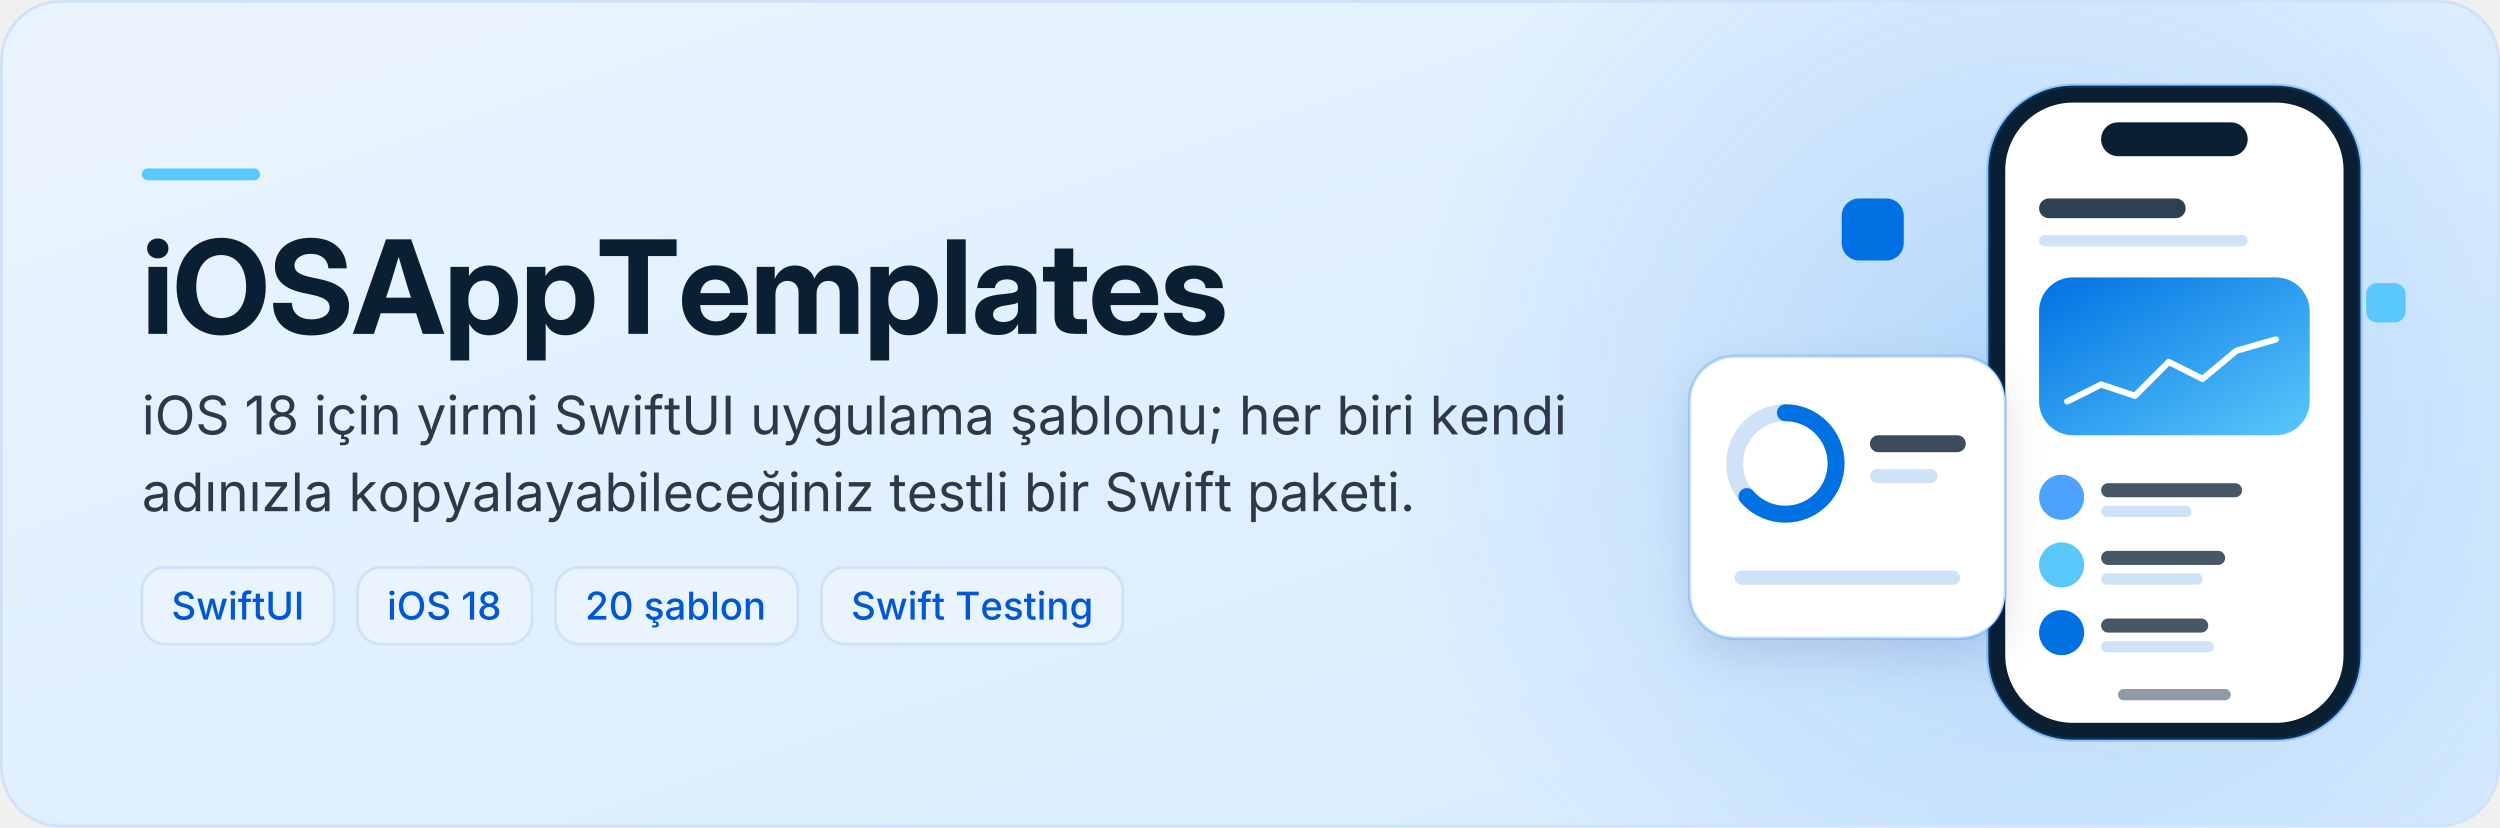
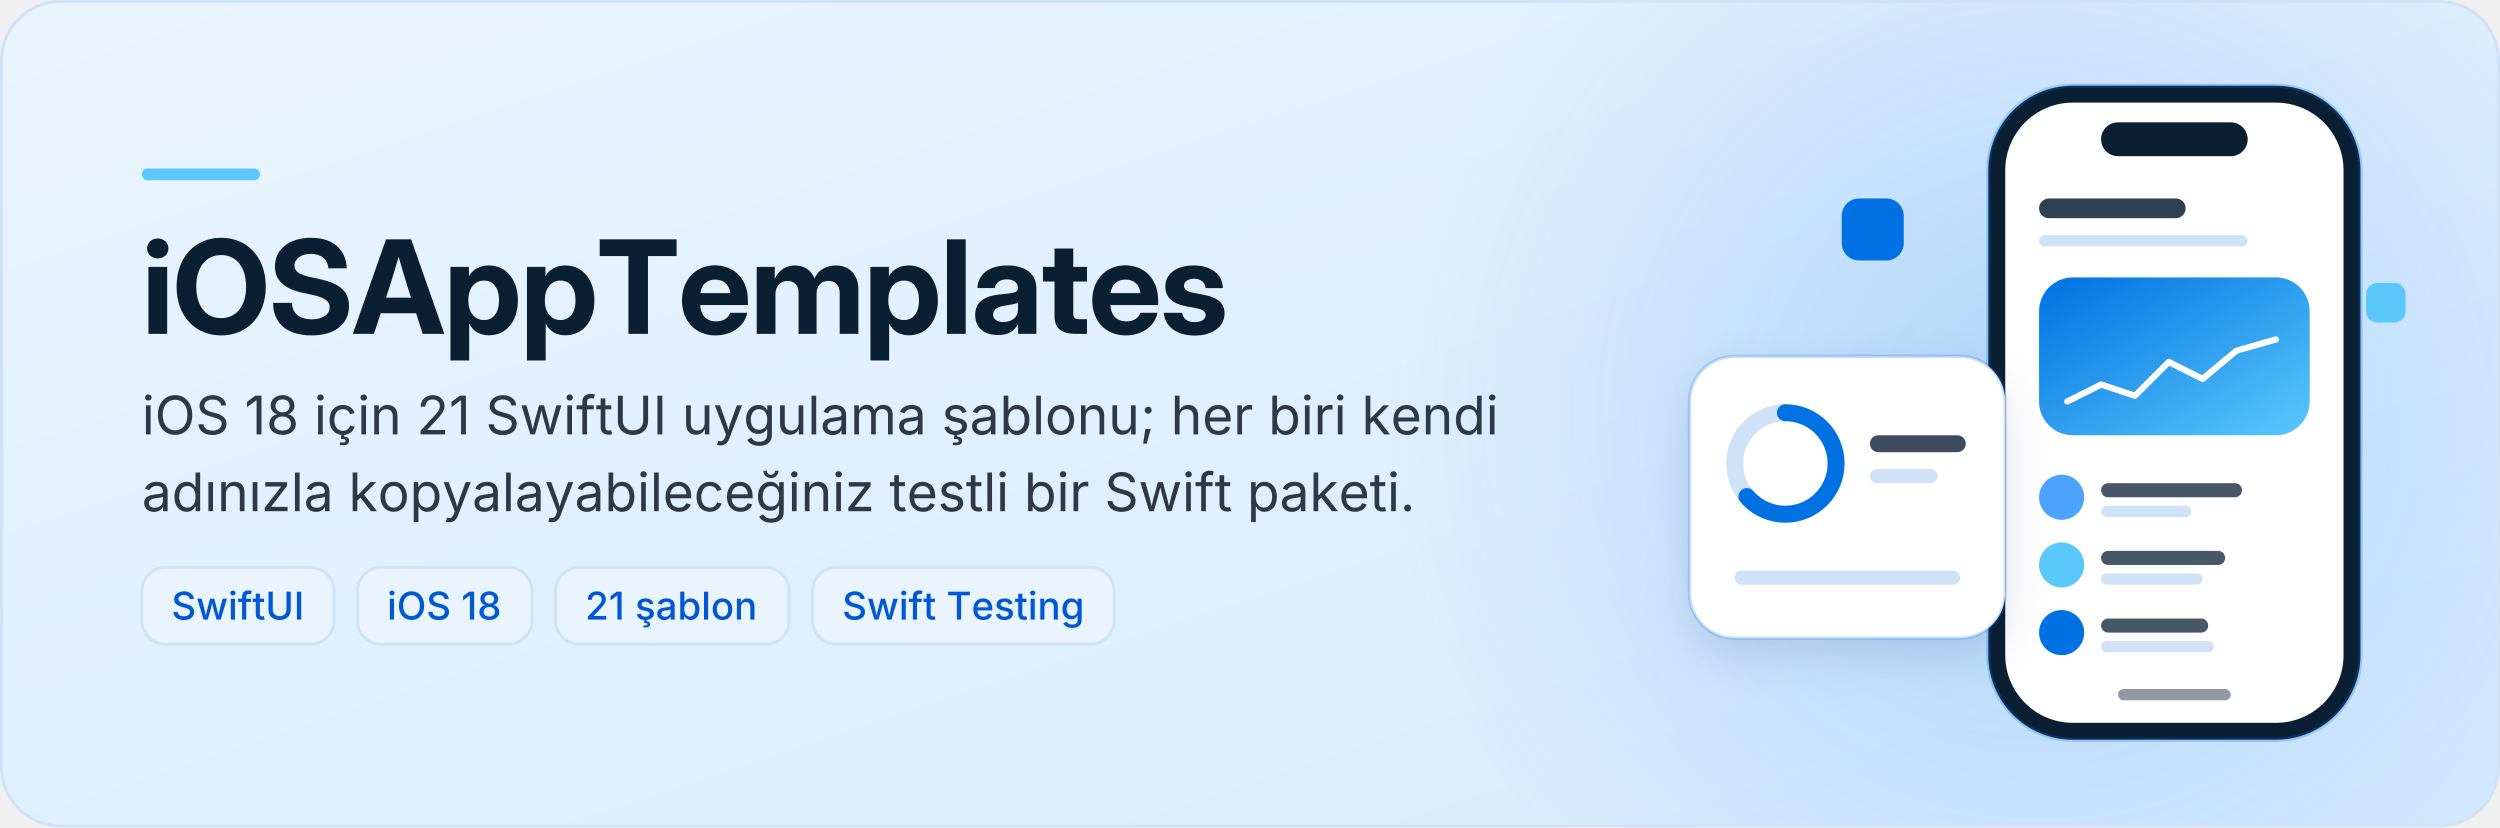
<svg xmlns="http://www.w3.org/2000/svg" width="846" height="280" viewBox="0 0 846 280" role="img" aria-labelledby="t">
  <style>.c{display:none}@media (max-width:500px){.w{display:none}.c{display:inline}}.m-float{animation:mFloat 6s ease-in-out infinite alternate}@keyframes mFloat{from{transform:translateY(0)}to{transform:translateY(-6px)}}.m-float-b{animation:mFloatB 7s ease-in-out infinite alternate}@keyframes mFloatB{from{transform:translateY(0)}to{transform:translateY(5px)}}.m-bob{animation:mBob 5s ease-in-out infinite alternate}@keyframes mBob{from{transform:translateY(0)}to{transform:translateY(-8px)}}.m-bar{transform-box:fill-box;transform-origin:center bottom;animation:mBar 4.2s ease-in-out infinite alternate}@keyframes mBar{from{transform:scaleY(.55)}to{transform:scaleY(1)}}.m-knob{animation:mKnob 6s ease-in-out infinite}@keyframes mKnob{0%,45%{transform:translateX(0)}55%,95%{transform:translateX(12px)}100%{transform:translateX(0)}}.m-slide{animation:mSlide 8s ease-in-out infinite alternate}@keyframes mSlide{from{transform:translateX(0)}to{transform:translateX(56px)}}.m-ring{stroke-dasharray:100;stroke-dashoffset:28;animation:mRing 7s ease-in-out infinite}@keyframes mRing{0%{stroke-dashoffset:100}45%,100%{stroke-dashoffset:28}}.m-caret{animation:mCaret 1.2s steps(1) infinite}@keyframes mCaret{50%{opacity:0}}.m-island{transform-box:fill-box;transform-origin:center;animation:mIsland 9s ease-in-out infinite}@keyframes mIsland{0%,20%{transform:scaleX(.42)}30%,70%{transform:scaleX(1)}80%,100%{transform:scaleX(.42)}}@media (prefers-reduced-motion: reduce){*{animation:none!important}}</style>
  <defs>
    <linearGradient id="bg" x1="0" y1="0" x2="1" y2="1">
      <stop offset="0" stop-color="#EAF4FF" />
      <stop offset="1" stop-color="#D6EBFF" />
    </linearGradient>
    <radialGradient id="glow">
      <stop offset="0" stop-color="#0071E3" stop-opacity="0.2" />
      <stop offset="1" stop-color="#0071E3" stop-opacity="0" />
    </radialGradient>
    <linearGradient id="mButton" x1="0" y1="0" x2="1" y2="1">
      <stop offset="0" stop-color="#0071E3" />
      <stop offset="1" stop-color="#5AC8FA" />
    </linearGradient>
    <filter id="mShadow" x="-20%" y="-20%" width="140%" height="150%">
      <feDropShadow dx="0" dy="6" stdDeviation="8" flood-color="#00285C" flood-opacity="0.12" />
    </filter>
    <clipPath id="frame">
      <rect x="0.5" y="0.5" width="845" height="279" rx="20" />
    </clipPath>
    <path id="bd689" d="M104 0L399 0L399-1056L104-1056ZM251-1189C348-1189 419-1256 419-1346C419-1436 348-1503 251-1503C154-1503 83-1436 83-1346C83-1256 154-1189 251-1189Z" />
    <path id="bd321" d="M765 24C1166 24 1468-270 1468-744C1468-1219 1166-1514 765-1514C364-1514 63-1219 63-744C63-272 364 24 765 24ZM765-248C535-248 373-428 373-744C373-1062 535-1242 765-1242C995-1242 1158-1062 1158-744C1158-428 995-248 765-248Z" />
    <path id="bd397" d="M675 24C1042 24 1266-153 1266-440C1266-664 1125-795 807-862L664-893C481-933 407-984 407-1076C407-1185 514-1261 666-1261C826-1261 931-1174 942-1033L1230-1033C1221-1333 1008-1514 665-1514C326-1514 99-1332 99-1061C99-848 242-711 537-647L694-613C883-572 961-516 961-420C961-304 848-229 677-229C486-229 371-325 367-489L70-489C70-165 293 24 675 24Z" />
    <path id="bd2" d="M9 0L341 0L449-325L1006-325L1110 0L1451 0L928-1490L532-1490ZM532-571L583-725C631-877 677-1029 731-1214C784-1029 830-877 876-725L926-571Z" />
    <path id="bd843" d="M104 418L399 418L399-158L402-158C463-39 570 22 709 22C985 22 1166-198 1166-529C1166-853 981-1078 711-1078C574-1078 463-1023 398-913L395-913L395-1056L104-1056ZM633-218C484-218 385-340 385-529C385-717 484-840 633-840C776-840 869-727 869-529C869-331 776-218 633-218Z" />
    <path id="bd411" d="M45-1226L497-1226L497 0L805 0L805-1226L1256-1226L1256-1490L45-1490Z" />
    <path id="bd614" d="M586 24C842 24 1046-122 1085-332L816-332C789-250 710-197 595-197C440-197 350-298 345-454L1096-454L1096-533C1096-855 887-1080 576-1080C273-1080 58-849 58-527C58-206 266 24 586 24ZM347-642C363-774 450-856 582-856C715-856 803-774 818-642Z" />
    <path id="bd766" d="M104 0L399 0L399-623C399-759 483-835 588-835C691-835 763-764 763-654L763 0L1047 0L1047-636C1047-754 1118-835 1232-835C1333-835 1411-773 1411-646L1411 0L1705 0L1705-700C1705-942 1554-1078 1351-1078C1198-1078 1068-1001 1013-872C969-1001 850-1078 708-1078C574-1078 451-1009 388-866L388-1056L104-1056Z" />
    <path id="bd736" d="M399-1490L104-1490L104 0L399 0Z" />
    <path id="bd507" d="M427 18C589 18 680-46 736-149L740-149L740 0L1028 0L1028-716C1028-942 862-1078 573-1078C283-1078 111-940 98-722L375-722C382-803 454-859 564-859C672-859 737-805 737-727L737-720C737-652 669-643 476-624C256-604 64-536 64-298C64-87 216 18 427 18ZM509-187C410-187 346-231 346-306C346-390 426-429 527-444C622-459 705-473 739-492L739-386C739-272 651-187 509-187Z" />
    <path id="bd889" d="M711-1056L495-1056L495-1344L200-1344L200-1056L18-1056L18-825L200-825L200-280C200-88 307 0 539 0L711 0L711-231L598-231C518-231 495-254 495-326L495-825L711-825Z" />
    <path id="bd871" d="M543 26C819 26 1011-112 1011-323C1011-478 913-570 700-612L500-651C419-668 372-703 372-757C372-820 433-869 534-869C638-869 710-806 712-721L985-721C979-941 799-1078 526-1078C251-1078 78-946 78-746C78-582 187-478 392-438L577-402C663-385 714-352 714-296C714-231 647-185 538-185C423-185 355-240 344-332L54-332C72-105 269 26 543 26Z" />
    <path id="br689" d="M158 0L338 0L338-1118L158-1118ZM249-1301C318-1301 375-1354 375-1420C375-1486 318-1539 249-1539C181-1539 124-1486 124-1420C124-1354 181-1301 249-1301Z" />
    <path id="br321" d="M784 20C1166 20 1444-272 1444-744C1444-1217 1166-1510 784-1510C402-1510 122-1217 122-744C122-272 402 20 784 20ZM784-156C516-156 307-364 307-744C307-1126 516-1334 784-1334C1050-1334 1259-1127 1259-744C1259-363 1050-156 784-156Z" />
    <path id="br397" d="M657 26C1001 26 1198-162 1198-406C1198-684 936-774 776-818L627-859C518-889 343-944 343-1100C343-1240 471-1342 664-1342C841-1342 975-1259 992-1114L1178-1114C1169-1339 964-1510 670-1510C382-1510 158-1343 158-1091C158-893 298-770 538-702L718-651C877-606 1013-553 1013-409C1013-250 859-144 657-144C482-144 326-221 311-390L116-390C133-140 334 26 657 26Z" />
    <path id="br1342" d="M653-1490L420-1490L96-1251L96-1047L456-1314L466-1314L466 0L653 0Z" />
    <path id="br1351" d="M633 20C933 20 1145-153 1145-396C1145-584 1016-744 854-774L854-782C995-819 1089-956 1089-1114C1089-1341 894-1510 633-1510C368-1510 176-1341 176-1114C176-956 268-819 413-782L413-774C246-744 122-584 122-396C122-153 330 20 633 20ZM633-145C432-145 309-248 309-406C309-571 445-689 633-689C817-689 955-571 955-406C955-248 830-145 633-145ZM633-848C472-848 360-949 360-1100C360-1249 468-1346 633-1346C795-1346 905-1249 905-1100C905-949 790-848 633-848Z" />
    <path id="br589" d="M502 418L621 418C781 418 852 366 852 248C852 140 793 91 663 86L663 22C859 5 1015-110 1070-294L898-343C865-222 763-137 613-137C390-137 287-332 287-552C287-775 390-971 613-971C760-971 860-889 893-774L1066-823C1005-1018 829-1132 613-1132C309-1132 104-902 104-552C104-228 285-4 559 21L538 182L620 182C693 182 718 198 718 247C718 296 693 313 620 313L502 313Z" />
    <path id="br773" d="M338-670C338-861 459-970 620-970C776-970 872-867 872-695L872 0L1052 0L1052-710C1052-993 900-1132 674-1132C524-1132 404-1069 332-911L331-1118L158-1118L158 0L338 0Z" />
-     <path id="br998" d="M140 405C159 414 208 426 272 426C430 426 538 345 606 167L1097-1118L901-1118L661-455C626-358 600-261 575-168C549-261 524-357 489-455L251-1118L54-1118L481 6L449 99C394 259 315 283 205 254L186 249Z" />
-     <path id="br852" d="M158 0L338 0L338-700C338-851 456-960 617-960C665-960 714-952 725-950L725-1131C704-1132 660-1134 634-1134C501-1134 385-1059 344-946L332-946L332-1118L158-1118Z" />
-     <path id="br766" d="M158 0L338 0L338-704C338-882 457-974 588-974C714-974 807-891 807-767L807 0L987 0L987-730C987-871 1079-974 1230-974C1350-974 1456-910 1456-749L1456 0L1636 0L1636-754C1636-1013 1478-1138 1284-1138C1122-1138 985-1051 932-910C892-1048 794-1138 647-1138C515-1138 389-1064 334-913L333-1118L158-1118Z" />
+     <path id="br1343" d="M154 0L1103 0L1103-167L416-167L416-179L742-526C1005-806 1078-933 1078-1094C1078-1327 889-1510 623-1510C358-1510 158-1331 158-1067L340-1067C340-1235 448-1345 618-1345C777-1345 898-1248 898-1092C898-955 814-853 649-674L154-137Z" />
    <path id="br984" d="M409 0L588 0L733-506C769-631 804-771 838-913C872-770 906-634 943-506L1088 0L1267 0L1606-1118L1415-1118L1279-630C1245-508 1208-367 1171-196C1136-369 1100-511 1068-630L936-1118L744-1118L610-630C576-506 540-363 504-193C467-371 429-513 397-630L261-1118L70-1118Z" />
    <path id="br647" d="M678-1118L420-1118L420-1227C420-1335 468-1393 579-1393C629-1393 657-1382 676-1376L726-1530C699-1542 643-1560 558-1560C395-1560 240-1461 240-1267L240-1118L20-1118L20-964L240-964L240 0L420 0L420-964L678-964Z" />
    <path id="br889" d="M598-1118L368-1118L368-1384L188-1384L188-1118L20-1118L20-964L188-964L188-276C188-93 302 14 495 14C541 14 592 7 629-6L592-158C562-152 523-146 500-146C405-146 368-190 368-290L368-964L598-964Z" />
    <path id="br424" d="M763 24C1114 24 1344-200 1344-507L1344-1490L1154-1490L1154-522C1154-308 1006-152 763-152C519-152 370-308 370-522L370-1490L180-1490L180-507C180-200 410 24 763 24Z" />
    <path id="br197" d="M370-1490L180-1490L180 0L370 0Z" />
    <path id="br915" d="M537 14C684 14 806-46 879-209L879 0L1053 0L1053-1118L872-1118L872-448C872-257 751-148 591-148C435-148 338-251 338-423L338-1118L158-1118L158-408C158-125 311 14 537 14Z" />
+     <path id="br998" d="M140 405C159 414 208 426 272 426C430 426 538 345 606 167L1097-1118L901-1118L661-455C626-358 600-261 575-168C549-261 524-357 489-455L251-1118L54-1118L481 6L449 99C394 259 315 283 205 254L186 249Z" />
    <path id="br658" d="M611 442C883 442 1098 318 1098 29L1098-1118L923-1118L923-939L906-939C868-999 796-1132 580-1132C301-1132 104-910 104-564C104-213 308-18 576-18C792-18 863-141 901-205L918-205L918 19C918 203 789 285 611 285C414 285 344 185 297 120L151 214C220 337 363 442 611 442ZM606-178C396-178 287-338 287-568C287-791 393-971 606-971C812-971 920-805 920-568C920-324 809-178 606-178Z" />
    <path id="br736" d="M338-1490L158-1490L158 0L338 0Z" />
    <path id="br507" d="M471 26C660 26 765-73 803-152L815-152L815 0L992 0L992-737C992-1086 723-1132 573-1132C400-1132 208-1070 122-867L295-810C330-888 417-974 578-974C733-974 812-894 812-755L812-749C812-666 724-672 525-647C318-621 90-574 90-318C90-98 259 26 471 26ZM502-133C368-133 271-193 271-309C271-436 386-478 517-495C586-504 782-524 812-559L812-404C812-267 701-133 502-133Z" />
+     <path id="br766" d="M158 0L338 0L338-704C338-882 457-974 588-974C714-974 807-891 807-767L807 0L987 0L987-730C987-871 1079-974 1230-974C1350-974 1456-910 1456-749L1456 0L1636 0L1636-754C1636-1013 1478-1138 1284-1138C1122-1138 985-1051 932-910C892-1048 794-1138 647-1138C515-1138 389-1064 334-913L333-1118L158-1118Z" />
    <path id="br876" d="M439 418L558 418C718 418 789 366 789 248C789 140 730 91 600 86L600 21C828 0 979-135 979-315C979-468 884-569 681-617L512-657C381-688 324-734 324-817C324-910 424-979 557-979C701-979 764-901 795-821L958-863C907-1020 786-1132 556-1132C318-1132 142-998 142-806C142-649 239-549 442-501L628-457C738-431 792-380 792-303C792-211 692-134 536-134C402-134 311-189 279-312L108-271C146-90 288 11 496 23L475 182L557 182C630 182 655 198 655 247C655 296 630 313 557 313L439 313Z" />
    <path id="br578" d="M677 24C956 24 1150-200 1150-556C1150-910 955-1132 676-1132C458-1132 389-998 352-939L338-939L338-1490L158-1490L158 0L332 0L332-173L352-173C389-111 464 24 677 24ZM650-137C447-137 336-309 336-558C336-805 444-971 650-971C862-971 967-790 967-558C967-323 859-137 650-137Z" />
    <path id="br790" d="M613 24C918 24 1124-207 1124-552C1124-902 918-1132 613-1132C309-1132 104-902 104-552C104-207 309 24 613 24ZM613-137C390-137 287-332 287-552C287-775 390-971 613-971C839-971 942-774 942-552C942-332 839-137 613-137Z" />
    <path id="br1508" d="M128 359L266 359L422-208L216-208ZM323-796C398-796 458-856 458-931C458-1006 398-1066 323-1066C248-1066 188-1006 188-931C188-856 248-796 323-796Z" />
    <path id="br670" d="M338-670C338-861 459-970 620-970C776-970 872-867 872-695L872 0L1053 0L1053-710C1053-993 900-1132 674-1132C528-1132 411-1073 338-924L338-1490L158-1490L158 0L338 0Z" />
    <path id="br614" d="M628 24C857 24 1024-91 1076-260L902-308C860-194 761-136 629-136C431-136 295-264 286-498L1094-498L1094-573C1094-986 844-1132 607-1132C302-1132 104-893 104-550C104-206 304 24 628 24ZM287-650C298-821 415-972 607-972C791-972 894-840 911-650Z" />
+     <path id="br852" d="M158 0L338 0L338-700C338-851 456-960 617-960C665-960 714-952 725-950L725-1131C704-1132 660-1134 634-1134C501-1134 385-1059 344-946L332-946L332-1118L158-1118Z" />
    <path id="br727" d="M158 0L338 0L338-412L456-523L865 0L1096 0L593-638L1061-1118L838-1118L360-625L338-625L338-1490L158-1490Z" />
    <path id="br597" d="M577 24C790 24 865-111 902-173L922-173L922 0L1096 0L1096-1490L916-1490L916-939L902-939C865-998 796-1132 578-1132C299-1132 104-910 104-556C104-200 298 24 577 24ZM604-137C395-137 287-323 287-558C287-790 392-971 604-971C810-971 918-805 918-558C918-309 807-137 604-137Z" />
    <path id="br690" d="M158 0L338 0L338-1118L158-1118Z" />
    <path id="br1022" d="M126 0L1005 0L1005-167L376-167L376-178L985-975L985-1118L146-1118L146-951L753-951L753-940L126-134Z" />
    <path id="br843" d="M158 418L338 418L338-173L352-173C389-111 464 24 677 24C956 24 1150-200 1150-556C1150-910 955-1132 676-1132C458-1132 389-998 352-939L332-939L332-1118L158-1118ZM650-137C447-137 336-309 336-558C336-805 444-971 650-971C862-971 967-790 967-558C967-323 859-137 650-137Z" />
    <path id="br586" d="M613 24C832 24 1010-95 1070-294L898-343C865-222 763-137 613-137C390-137 287-332 287-552C287-775 390-971 613-971C760-971 860-889 893-774L1066-823C1005-1018 829-1132 613-1132C309-1132 104-902 104-552C104-207 309 24 613 24Z" />
    <path id="br662" d="M611 442C883 442 1098 318 1098 29L1098-1118L923-1118L923-939L906-939C868-999 796-1132 580-1132C301-1132 104-910 104-564C104-213 308-18 576-18C792-18 863-141 901-205L918-205L918 19C918 203 789 285 611 285C414 285 344 185 297 120L151 214C220 337 363 442 611 442ZM606-178C396-178 287-338 287-568C287-791 393-971 606-971C812-971 920-805 920-568C920-324 809-178 606-178ZM605-1275C768-1275 895-1400 895-1558L763-1558C763-1467 697-1403 605-1403C513-1403 447-1467 447-1558L315-1558C315-1399 443-1275 605-1275Z" />
    <path id="br871" d="M538 24C800 24 979-119 979-315C979-468 884-569 681-617L512-657C381-688 324-734 324-817C324-910 424-979 557-979C701-979 764-901 795-821L958-863C907-1020 786-1132 556-1132C318-1132 142-998 142-806C142-649 239-549 442-501L628-457C738-431 792-380 792-303C792-211 692-134 536-134C402-134 311-189 279-312L108-271C148-78 308 24 538 24Z" />
    <path id="br1502" d="M295 13C370 13 430-47 430-122C430-197 370-257 295-257C220-257 160-197 160-122C160-47 220 13 295 13Z" />
    <path id="bm397" d="M665 25C1015 25 1217-159 1217-412C1217-681 978-783 788-832L643-870C529-900 375-953 375-1094C375-1220 489-1312 670-1312C839-1312 960-1234 975-1098L1197-1098C1190-1335 981-1510 675-1510C375-1510 147-1339 147-1081C147-877 291-752 535-687L709-639C869-596 992-545 992-415C992-271 853-175 664-175C492-175 348-251 335-414L106-414C120-142 330 25 665 25Z" />
    <path id="bm984" d="M393 0L614 0L752-481C785-596 817-733 849-867C880-733 911-598 945-481L1083 0L1304 0L1641-1118L1407-1118L1284-655C1252-531 1217-390 1183-221C1149-391 1113-533 1082-655L960-1118L740-1118L617-655C584-530 548-387 514-219C480-393 443-535 412-655L289-1118L57-1118Z" />
    <path id="bm689" d="M148 0L368 0L368-1118L148-1118ZM259-1289C335-1289 398-1347 398-1419C398-1492 335-1550 259-1550C183-1550 120-1492 120-1419C120-1347 183-1289 259-1289Z" />
    <path id="bm647" d="M702-1118L452-1118L452-1216C452-1314 495-1368 600-1368C646-1368 677-1358 698-1352L749-1530C719-1541 653-1560 565-1560C388-1560 232-1455 232-1246L232-1118L20-1118L20-939L232-939L232 0L452 0L452-939L702-939Z" />
    <path id="bm889" d="M626-1118L403-1118L403-1384L183-1384L183-1118L20-1118L20-939L183-939L183-284C183-94 300 15 503 15C554 15 610 8 657-8L618-184C591-178 548-172 525-172C438-172 403-212 403-302L403-939L626-939Z" />
    <path id="bm424" d="M759 23C1115 23 1351-199 1351-512L1351-1490L1122-1490L1122-531C1122-330 983-184 759-184C534-184 393-330 393-531L393-1490L165-1490L165-512C165-199 400 23 759 23Z" />
    <path id="bm197" d="M393-1490L165-1490L165 0L393 0Z" />
    <path id="bm321" d="M786 20C1172 20 1457-268 1457-744C1457-1222 1172-1510 786-1510C399-1510 113-1222 113-744C113-268 399 20 786 20ZM786-188C530-188 339-384 339-744C339-1105 530-1302 786-1302C1040-1302 1231-1106 1231-744C1231-384 1040-188 786-188Z" />
    <path id="bm1342" d="M685-1490L421-1490L95-1254L95-1025L449-1283L459-1283L459 0L685 0Z" />
    <path id="bm1351" d="M644 20C955 20 1177-155 1177-397C1177-585 1043-743 876-773L876-781C1021-817 1121-953 1121-1113C1121-1340 917-1510 644-1510C368-1510 167-1341 167-1113C167-953 264-817 414-781L414-773C242-743 113-585 113-397C113-155 331 20 644 20ZM644-165C459-165 343-264 343-412C343-566 469-676 644-676C816-676 944-566 944-412C944-264 826-165 644-165ZM644-857C494-857 389-952 389-1092C389-1232 491-1323 644-1323C795-1323 899-1231 899-1092C899-952 791-857 644-857Z" />
    <path id="bm1343" d="M144 0L1128 0L1128-195L460-195L460-207L752-512C1029-792 1105-923 1105-1086C1105-1327 909-1510 626-1510C347-1510 142-1328 142-1056L361-1056C361-1216 463-1319 622-1319C773-1319 886-1227 886-1078C886-947 805-851 650-688L144-165Z" />
-     <path id="bm1341" d="M661 20C1009 20 1209-260 1209-744C1209-1227 1006-1510 661-1510C316-1510 113-1227 113-744C113-259 314 20 661 20ZM661-175C454-175 338-383 338-744C338-1106 454-1316 661-1316C867-1316 983-1107 983-744C983-383 867-175 661-175Z" />
    <path id="bm876" d="M444 418L570 418C732 418 803 367 803 247C803 140 740 88 612 87L613 21C851 0 1010-137 1010-325C1010-480 912-580 705-627L525-667C402-695 352-739 352-813C352-897 444-958 565-958C697-958 760-888 789-810L986-853C938-1019 805-1132 563-1132C310-1132 130-999 130-799C130-639 230-537 438-490L626-447C732-423 783-377 783-306C783-223 693-155 551-155C421-155 336-209 305-326L98-283C135-98 284 9 502 22L480 180L565 180C635 180 660 196 660 244C660 291 635 308 565 308L444 308Z" />
    <path id="bm507" d="M461 25C642 25 748-66 791-153L802-153L802 0L1015 0L1015-742C1015-1065 758-1132 578-1132C379-1132 191-1054 115-854L322-800C353-876 435-953 581-953C721-953 795-881 795-757L795-751C795-672 710-673 513-650C302-626 83-570 83-316C83-96 248 25 461 25ZM510-152C387-152 299-207 299-313C299-428 401-470 525-487C593-496 763-514 796-546L796-403C796-272 689-152 510-152Z" />
    <path id="bm578" d="M703 22C975 22 1170-195 1170-556C1170-920 971-1132 703-1132C494-1132 419-1005 380-936L368-936L368-1490L148-1490L148 0L362 0L362-175L380-175C419-104 500 22 703 22ZM654-165C468-165 364-325 364-558C364-790 465-945 654-945C848-945 945-778 945-558C945-336 845-165 654-165Z" />
    <path id="bm736" d="M368-1490L148-1490L148 0L368 0Z" />
    <path id="bm790" d="M618 23C933 23 1141-208 1141-553C1141-901 933-1132 618-1132C303-1132 96-901 96-553C96-208 303 23 618 23ZM618-163C416-163 320-341 320-553C320-768 416-946 618-946C822-946 918-767 918-553C918-341 822-163 618-163Z" />
    <path id="bm773" d="M368-662C368-839 478-940 628-940C774-940 864-844 864-683L864 0L1084 0L1084-710C1084-986 932-1132 704-1132C546-1132 429-1061 359-903L358-1118L148-1118L148 0L368 0Z" />
    <path id="bm411" d="M90-1294L555-1294L555 0L784 0L784-1294L1247-1294L1247-1490L90-1490Z" />
    <path id="bm614" d="M630 23C869 23 1040-94 1093-268L886-317C847-213 755-159 632-159C449-159 325-276 317-492L1110-492L1110-570C1110-973 866-1132 611-1132C298-1132 96-895 96-551C96-204 300 23 630 23ZM318-656C330-817 436-950 612-950C781-950 876-832 892-656Z" />
    <path id="bm871" d="M549 23C822 23 1010-121 1010-325C1010-480 912-580 705-627L525-667C402-695 352-739 352-813C352-897 444-958 565-958C697-958 760-888 789-810L986-853C938-1019 805-1132 563-1132C310-1132 130-999 130-799C130-639 230-537 438-490L626-447C732-423 783-377 783-306C783-223 693-155 551-155C421-155 336-209 305-326L98-283C138-85 306 23 549 23Z" />
    <path id="bm658" d="M616 442C902 442 1121 310 1121 16L1121-1118L906-1118L906-936L890-936C851-1006 772-1132 566-1132C297-1132 96-920 96-563C96-206 300-17 563-17C767-17 844-130 883-203L902-203L902 15C902 187 785 265 615 265C435 265 365 176 325 112L141 199C204 334 357 442 616 442ZM614-200C422-200 321-348 321-566C321-779 419-945 614-945C803-945 903-790 903-566C903-337 800-200 614-200Z" />
    <path id="bm589" d="M501 418L627 418C789 418 861 367 861 247C861 140 798 88 669 87L670 21C880 3 1039-120 1089-315L881-365C851-244 758-163 619-163C417-163 320-340 320-553C320-769 417-946 619-946C756-946 847-867 877-752L1086-802C1031-1009 850-1132 618-1132C303-1132 96-901 96-553C96-230 278-6 560 21L537 180L622 180C692 180 717 196 717 244C717 291 692 308 622 308L501 308Z" />
+     <path id="bm915" d="M529 14C683 14 803-55 873-217L874 0L1085 0L1085-1118L864-1118L864-456C864-279 753-178 604-178C458-178 368-274 368-435L368-1118L148-1118L148-408C148-132 301 14 529 14Z" />
    <path id="bm998" d="M133 402C160 414 218 426 287 426C467 426 578 334 646 155L1132-1118L896-1118L671-483C636-386 611-289 586-193C562-289 539-385 505-483L284-1118L46-1118L471 5L447 87C406 231 326 259 212 229L187 223Z" />
-     <path id="bm852" d="M148 0L368 0L368-679C368-826 480-930 634-930C680-930 733-922 749-918L749-1128C726-1131 684-1134 656-1134C525-1134 414-1060 373-938L361-938L361-1118L148-1118Z" />
    <path id="bm766" d="M148 0L368 0L368-695C368-858 474-944 597-944C715-944 801-865 801-746L801 0L1018 0L1018-716C1018-849 1102-944 1241-944C1355-944 1451-881 1451-732L1451 0L1671 0L1671-754C1671-1008 1515-1137 1317-1137C1158-1137 1020-1053 963-902C919-1050 823-1137 677-1137C544-1137 419-1064 362-909L357-1118L148-1118Z" />
-     <path id="bm915" d="M529 14C683 14 803-55 873-217L874 0L1085 0L1085-1118L864-1118L864-456C864-279 753-178 604-178C458-178 368-274 368-435L368-1118L148-1118L148-408C148-132 301 14 529 14Z" />
    <path id="bm1508" d="M125 371L285 371L450-214L213-214ZM335-772C418-772 483-837 483-919C483-1001 418-1066 335-1066C253-1066 188-1001 188-919C188-837 253-772 335-772Z" />
    <path id="bm670" d="M368-662C368-839 478-940 628-940C774-940 864-844 864-683L864 0L1085 0L1085-710C1085-986 932-1132 704-1132C551-1132 436-1065 366-917L366-1490L148-1490L148 0L368 0Z" />
+     <path id="bm852" d="M148 0L368 0L368-679C368-826 480-930 634-930C680-930 733-922 749-918L749-1128C726-1131 684-1134 656-1134C525-1134 414-1060 373-938L361-938L361-1118L148-1118Z" />
    <path id="bm727" d="M148 0L368 0L368-394L475-501L852 0L1124 0L643-636L1093-1118L829-1118L388-646L368-646L368-1490L148-1490Z" />
    <path id="bm597" d="M564 22C766 22 847-104 886-175L904-175L904 0L1118 0L1118-1490L898-1490L898-936L886-936C848-1005 772-1132 564-1132C295-1132 96-920 96-556C96-195 292 22 564 22ZM612-165C421-165 321-336 321-558C321-778 418-945 612-945C801-945 902-790 902-558C902-325 799-165 612-165Z" />
    <path id="bm690" d="M148 0L368 0L368-1118L148-1118Z" />
    <path id="bm1022" d="M124 0L1021 0L1021-192L422-192L422-202L1001-956L1001-1118L143-1118L143-926L726-926L726-916L124-150Z" />
    <path id="bm843" d="M148 418L368 418L368-175L380-175C419-104 500 22 703 22C975 22 1170-195 1170-556C1170-920 971-1132 703-1132C494-1132 419-1005 380-936L362-936L362-1118L148-1118ZM654-165C468-165 364-325 364-558C364-790 465-945 654-945C848-945 945-778 945-558C945-336 845-165 654-165Z" />
    <path id="bm586" d="M618 23C853 23 1035-104 1089-315L881-365C851-244 758-163 619-163C417-163 320-340 320-553C320-769 417-946 619-946C756-946 847-867 877-752L1086-802C1031-1009 850-1132 618-1132C303-1132 96-901 96-553C96-208 303 23 618 23Z" />
    <path id="bm662" d="M616 442C902 442 1121 310 1121 16L1121-1118L906-1118L906-936L890-936C851-1006 772-1132 566-1132C297-1132 96-920 96-563C96-206 300-17 563-17C767-17 844-130 883-203L902-203L902 15C902 187 785 265 615 265C435 265 365 176 325 112L141 199C204 334 357 442 616 442ZM614-200C422-200 321-348 321-566C321-779 419-945 614-945C803-945 903-790 903-566C903-337 800-200 614-200ZM613-1269C787-1269 922-1398 922-1561L775-1561C775-1472 707-1409 613-1409C520-1409 451-1472 451-1561L305-1561C305-1397 440-1269 613-1269Z" />
    <path id="bm1502" d="M311 15C393 15 458-50 458-132C458-215 393-280 311-280C228-280 163-215 163-132C163-50 228 15 311 15Z" />
  </defs>
  <g clip-path="url(#frame)">
    <rect width="846" height="280" fill="url(#bg)" />
    <circle class="w" cx="690" cy="140" r="220" fill="url(#glow)" />
    <g class="w">
      <g transform="translate(566 29) scale(0.954)">
        <g class="m-float">
          <rect x="112" y="0" width="132" height="232" rx="30" fill="#0B1F33" stroke="rgba(0,113,227,0.25)" stroke-width="1.5" />
          <rect x="118" y="6" width="120" height="220" rx="24" fill="#FFFFFF" />
          <rect class="m-island" x="152" y="13" width="52" height="12" rx="6" fill="#0B1F33" />
          <g>
            <rect x="130" y="40" width="52" height="7" rx="3.5" fill="#0B1F33" opacity=".85" />
            <rect x="130" y="53" width="74" height="4" rx="2" fill="#D0E2F7" />
            <rect x="130" y="68" width="96" height="56" rx="12" fill="url(#mButton)" />
            <path d="M140 112 l12 -6 l12 4 l12 -12 l12 6 l12 -10 l14 -4" fill="none" stroke="#fff" stroke-width="2.2" stroke-linecap="round" stroke-linejoin="round" />
            <circle cx="138" cy="146" r="8" fill="#4DA3FF" />
            <rect x="152" y="141" width="50" height="5" rx="2.5" fill="#0B1F33" opacity=".75" />
            <rect x="152" y="149" width="32" height="4" rx="2" fill="#D0E2F7" />
            <circle cx="138" cy="170" r="8" fill="#5AC8FA" />
            <rect x="152" y="165" width="44" height="5" rx="2.5" fill="#0B1F33" opacity=".75" />
            <rect x="152" y="173" width="36" height="4" rx="2" fill="#D0E2F7" />
            <circle cx="138" cy="194" r="8" fill="#0071E3" />
            <rect x="152" y="189" width="38" height="5" rx="2.5" fill="#0B1F33" opacity=".75" />
            <rect x="152" y="197" width="40" height="4" rx="2" fill="#D0E2F7" />
            <rect x="158" y="214" width="40" height="4" rx="2" fill="#0B1F33" opacity=".45" />
          </g>
        </g>
        <g class="m-float-b">
          <rect x="6" y="96" width="112" height="100" rx="16" fill="#FFFFFF" stroke="rgba(0,113,227,0.22)" stroke-width="1.2" filter="url(#mShadow)" />
          <circle cx="40" cy="134" r="18" fill="none" stroke="#D0E2F7" stroke-width="6" />
          <circle class="m-ring" cx="40" cy="134" r="18" fill="none" stroke="#0071E3" stroke-width="6" stroke-linecap="round" pathLength="100" transform="rotate(-90 40 134)" />
          <rect x="70" y="124" width="34" height="6" rx="3" fill="#0B1F33" opacity=".8" />
          <rect x="70" y="136" width="24" height="5" rx="2.5" fill="#D0E2F7" />
          <rect x="22" y="172" width="80" height="5" rx="2.5" fill="#D0E2F7" />
        </g>
        <rect class="m-bob" style="animation-delay:-0s" x="60" y="40" width="22" height="22" rx="6.16" fill="#0071E3" />
        <rect class="m-bob" style="animation-delay:-1.6s" x="246" y="70" width="14" height="14" rx="3.92" fill="#5AC8FA" />
      </g>
      <rect x="48" y="57" width="40" height="4" rx="2" fill="#5AC8FA" />
      <g fill="#0B1F33" transform="translate(48 112.99) scale(0.021484)">
        <use href="#bd689" x="0" />
        <use href="#bd321" x="484" />
        <use href="#bd397" x="1997" />
        <use href="#bd2" x="3314" />
        <use href="#bd843" x="4757" />
        <use href="#bd843" x="5962" />
        <use href="#bd411" x="7167" />
        <use href="#bd614" x="8450" />
        <use href="#bd766" x="9581" />
        <use href="#bd843" x="11372" />
        <use href="#bd736" x="12578" />
        <use href="#bd507" x="13062" />
        <use href="#bd889" x="14176" />
        <use href="#bd614" x="14912" />
        <use href="#bd871" x="16043" />
      </g>
      <g fill="#2E3846" transform="translate(48 146.99) scale(0.008789)">
        <use href="#br689" x="0" />
        <use href="#br321" x="496" />
        <use href="#br397" x="2062" />
        <use href="#br1342" x="3952" />
        <use href="#br1351" x="4785" />
        <use href="#br689" x="6628" />
        <use href="#br589" x="7124" />
        <use href="#br689" x="8294" />
        <use href="#br773" x="8790" />
-         <use href="#br998" x="10576" />
-         <use href="#br689" x="11727" />
-         <use href="#br852" x="12223" />
-         <use href="#br766" x="12994" />
-         <use href="#br689" x="14788" />
-         <use href="#br397" x="15860" />
-         <use href="#br984" x="17174" />
-         <use href="#br689" x="18850" />
-         <use href="#br647" x="19346" />
-         <use href="#br889" x="20104" />
-         <use href="#br424" x="20774" />
-         <use href="#br197" x="22298" />
-         <use href="#br915" x="23424" />
-         <use href="#br998" x="24635" />
-         <use href="#br658" x="25786" />
-         <use href="#br915" x="27042" />
-         <use href="#br736" x="28253" />
-         <use href="#br507" x="28749" />
-         <use href="#br766" x="29899" />
-         <use href="#br507" x="31693" />
-         <use href="#br876" x="33419" />
-         <use href="#br507" x="34500" />
-         <use href="#br578" x="35650" />
-         <use href="#br736" x="36904" />
-         <use href="#br790" x="37400" />
-         <use href="#br773" x="38628" />
-         <use href="#br915" x="39838" />
-         <use href="#br1508" x="41049" />
-         <use href="#br670" x="42243" />
-         <use href="#br614" x="43454" />
-         <use href="#br852" x="44648" />
-         <use href="#br578" x="45995" />
-         <use href="#br689" x="47249" />
-         <use href="#br852" x="47745" />
-         <use href="#br689" x="48516" />
-         <use href="#br727" x="49588" />
-         <use href="#br614" x="50712" />
-         <use href="#br773" x="51906" />
-         <use href="#br597" x="53116" />
-         <use href="#br689" x="54370" />
+         <use href="#br1343" x="10576" />
+         <use href="#br1342" x="11825" />
+         <use href="#br397" x="13234" />
+         <use href="#br984" x="14548" />
+         <use href="#br689" x="16224" />
+         <use href="#br647" x="16720" />
+         <use href="#br889" x="17478" />
+         <use href="#br424" x="18148" />
+         <use href="#br197" x="19672" />
+         <use href="#br915" x="20798" />
+         <use href="#br998" x="22009" />
+         <use href="#br658" x="23160" />
+         <use href="#br915" x="24416" />
+         <use href="#br736" x="25627" />
+         <use href="#br507" x="26123" />
+         <use href="#br766" x="27273" />
+         <use href="#br507" x="29067" />
+         <use href="#br876" x="30793" />
+         <use href="#br507" x="31874" />
+         <use href="#br578" x="33024" />
+         <use href="#br736" x="34278" />
+         <use href="#br790" x="34774" />
+         <use href="#br773" x="36002" />
+         <use href="#br915" x="37212" />
+         <use href="#br1508" x="38423" />
+         <use href="#br670" x="39617" />
+         <use href="#br614" x="40828" />
+         <use href="#br852" x="42022" />
+         <use href="#br578" x="43369" />
+         <use href="#br689" x="44623" />
+         <use href="#br852" x="45119" />
+         <use href="#br689" x="45890" />
+         <use href="#br727" x="46962" />
+         <use href="#br614" x="48086" />
+         <use href="#br773" x="49280" />
+         <use href="#br597" x="50490" />
+         <use href="#br689" x="51744" />
      </g>
      <g fill="#2E3846" transform="translate(48 172.99) scale(0.008789)">
        <use href="#br507" x="0" />
        <use href="#br597" x="1150" />
        <use href="#br690" x="2404" />
        <use href="#br773" x="2900" />
        <use href="#br690" x="4110" />
        <use href="#br1022" x="4606" />
        <use href="#br736" x="5737" />
        <use href="#br507" x="6233" />
        <use href="#br727" x="7959" />
        <use href="#br790" x="9083" />
        <use href="#br843" x="10311" />
        <use href="#br998" x="11565" />
        <use href="#br507" x="12716" />
        <use href="#br736" x="13866" />
        <use href="#br507" x="14362" />
        <use href="#br998" x="15512" />
        <use href="#br507" x="16663" />
        <use href="#br578" x="17813" />
        <use href="#br689" x="19067" />
        <use href="#br736" x="19563" />
        <use href="#br614" x="20059" />
        <use href="#br586" x="21253" />
        <use href="#br614" x="22423" />
        <use href="#br662" x="23617" />
        <use href="#br689" x="24873" />
        <use href="#br773" x="25369" />
        <use href="#br689" x="26579" />
        <use href="#br1022" x="27075" />
        <use href="#br889" x="28782" />
        <use href="#br614" x="29452" />
        <use href="#br871" x="30646" />
        <use href="#br889" x="31727" />
        <use href="#br736" x="32397" />
        <use href="#br689" x="32893" />
        <use href="#br578" x="33965" />
        <use href="#br689" x="35219" />
        <use href="#br852" x="35715" />
        <use href="#br397" x="37062" />
        <use href="#br984" x="38376" />
        <use href="#br689" x="40052" />
        <use href="#br647" x="40548" />
        <use href="#br889" x="41306" />
        <use href="#br843" x="42552" />
        <use href="#br507" x="43806" />
        <use href="#br727" x="44956" />
        <use href="#br614" x="46080" />
        <use href="#br889" x="47274" />
        <use href="#br689" x="47944" />
        <use href="#br1502" x="48440" />
      </g>
      <rect x="48" y="192" width="65" height="26" rx="8" fill="#EAF4FF" stroke="#D0E2F7" />
      <g fill="#0058D4" transform="translate(58 209.68) scale(0.006348)">
        <use href="#bm397" x="0" />
        <use href="#bm984" x="1323" />
        <use href="#bm689" x="3021" />
        <use href="#bm647" x="3537" />
        <use href="#bm889" x="4314" />
        <use href="#bm424" x="5011" />
        <use href="#bm197" x="6527" />
      </g>
      <rect x="121" y="192" width="59" height="26" rx="8" fill="#EAF4FF" stroke="#D0E2F7" />
      <g fill="#0058D4" transform="translate(131 209.68) scale(0.006348)">
        <use href="#bm689" x="0" />
        <use href="#bm321" x="516" />
        <use href="#bm397" x="2086" />
        <use href="#bm1342" x="3955" />
        <use href="#bm1351" x="4805" />
      </g>
-       <rect x="188" y="192" width="82" height="26" rx="8" fill="#EAF4FF" stroke="#D0E2F7" />
+       <rect x="188" y="192" width="79" height="26" rx="8" fill="#EAF4FF" stroke="#D0E2F7" />
      <g fill="#0058D4" transform="translate(198 209.68) scale(0.006348)">
        <use href="#bm1343" x="0" />
-         <use href="#bm1341" x="1262" />
-         <use href="#bm876" x="3130" />
-         <use href="#bm507" x="4233" />
-         <use href="#bm578" x="5396" />
-         <use href="#bm736" x="6662" />
-         <use href="#bm790" x="7178" />
-         <use href="#bm773" x="8415" />
-       </g>
-       <rect x="278" y="192" width="102" height="26" rx="8" fill="#EAF4FF" stroke="#D0E2F7" />
-       <g fill="#0058D4" transform="translate(288 209.68) scale(0.006348)">
+         <use href="#bm1342" x="1262" />
+         <use href="#bm876" x="2658" />
+         <use href="#bm507" x="3761" />
+         <use href="#bm578" x="4924" />
+         <use href="#bm736" x="6190" />
+         <use href="#bm790" x="6706" />
+         <use href="#bm773" x="7943" />
+       </g>
+       <rect x="275" y="192" width="102" height="26" rx="8" fill="#EAF4FF" stroke="#D0E2F7" />
+       <g fill="#0058D4" transform="translate(285 209.68) scale(0.006348)">
        <use href="#bm397" x="0" />
        <use href="#bm984" x="1323" />
        <use href="#bm689" x="3021" />
        <use href="#bm647" x="3537" />
        <use href="#bm889" x="4314" />
        <use href="#bm411" x="5557" />
        <use href="#bm614" x="6894" />
        <use href="#bm871" x="8097" />
        <use href="#bm889" x="9200" />
        <use href="#bm689" x="9897" />
        <use href="#bm773" x="10413" />
        <use href="#bm658" x="11645" />
      </g>
    </g>
    <circle class="c" cx="786" cy="140" r="260" fill="url(#glow)" />
    <g class="c">
      <rect x="48" y="33" width="40" height="4" rx="2" fill="#5AC8FA" />
      <g fill="#0B1F33" transform="translate(48 103.53) scale(0.03125)">
        <use href="#bd689" x="0" />
        <use href="#bd321" x="484" />
        <use href="#bd397" x="1996" />
        <use href="#bd2" x="3312" />
        <use href="#bd843" x="4754" />
        <use href="#bd843" x="5959" />
        <use href="#bd411" x="7164" />
        <use href="#bd614" x="8446" />
        <use href="#bd766" x="9576" />
        <use href="#bd843" x="11367" />
        <use href="#bd736" x="12572" />
        <use href="#bd507" x="13056" />
        <use href="#bd889" x="14169" />
        <use href="#bd614" x="14904" />
        <use href="#bd871" x="16035" />
      </g>
      <g fill="#2E3846" transform="translate(48 155.53) scale(0.017578)">
        <use href="#bm689" x="0" />
        <use href="#bm321" x="516" />
        <use href="#bm397" x="2086" />
        <use href="#bm1342" x="3955" />
        <use href="#bm1351" x="4805" />
        <use href="#bm689" x="6640" />
        <use href="#bm589" x="7156" />
        <use href="#bm689" x="8338" />
        <use href="#bm773" x="8854" />
-         <use href="#bm998" x="10632" />
-         <use href="#bm689" x="11810" />
-         <use href="#bm852" x="12326" />
-         <use href="#bm766" x="13118" />
-         <use href="#bm689" x="14937" />
-         <use href="#bm397" x="15999" />
-         <use href="#bm984" x="17322" />
-         <use href="#bm689" x="19020" />
-         <use href="#bm647" x="19536" />
-         <use href="#bm889" x="20313" />
-         <use href="#bm424" x="21010" />
-         <use href="#bm197" x="22526" />
-         <use href="#bm915" x="23630" />
-         <use href="#bm998" x="24862" />
-         <use href="#bm658" x="26040" />
-         <use href="#bm915" x="27309" />
-         <use href="#bm736" x="28541" />
-         <use href="#bm507" x="29057" />
-         <use href="#bm766" x="30220" />
-         <use href="#bm507" x="32039" />
-         <use href="#bm876" x="33748" />
-         <use href="#bm507" x="34851" />
-         <use href="#bm578" x="36014" />
-         <use href="#bm736" x="37280" />
-         <use href="#bm790" x="37796" />
-         <use href="#bm773" x="39033" />
-         <use href="#bm915" x="40265" />
-         <use href="#bm1508" x="41497" />
+         <use href="#bm1343" x="10632" />
+         <use href="#bm1342" x="11894" />
+         <use href="#bm397" x="13290" />
+         <use href="#bm984" x="14613" />
+         <use href="#bm689" x="16311" />
+         <use href="#bm647" x="16827" />
+         <use href="#bm889" x="17604" />
+         <use href="#bm424" x="18301" />
+         <use href="#bm197" x="19817" />
+         <use href="#bm915" x="20921" />
+         <use href="#bm998" x="22153" />
+         <use href="#bm658" x="23331" />
+         <use href="#bm915" x="24600" />
+         <use href="#bm736" x="25832" />
+         <use href="#bm507" x="26348" />
+         <use href="#bm766" x="27511" />
+         <use href="#bm507" x="29330" />
+         <use href="#bm876" x="31039" />
+         <use href="#bm507" x="32142" />
+         <use href="#bm578" x="33305" />
+         <use href="#bm736" x="34571" />
+         <use href="#bm790" x="35087" />
+         <use href="#bm773" x="36324" />
+         <use href="#bm915" x="37556" />
+         <use href="#bm1508" x="38788" />
      </g>
      <g fill="#2E3846" transform="translate(48 201.53) scale(0.017578)">
        <use href="#bm670" x="0" />
        <use href="#bm614" x="1232" />
        <use href="#bm852" x="2435" />
        <use href="#bm578" x="3773" />
        <use href="#bm689" x="5039" />
        <use href="#bm852" x="5555" />
        <use href="#bm689" x="6347" />
        <use href="#bm727" x="7409" />
        <use href="#bm614" x="8554" />
        <use href="#bm773" x="9757" />
        <use href="#bm597" x="10989" />
        <use href="#bm689" x="12255" />
        <use href="#bm507" x="13317" />
        <use href="#bm597" x="14480" />
        <use href="#bm690" x="15746" />
        <use href="#bm773" x="16262" />
        <use href="#bm690" x="17494" />
        <use href="#bm1022" x="18010" />
        <use href="#bm736" x="19155" />
        <use href="#bm507" x="19671" />
        <use href="#bm727" x="21380" />
        <use href="#bm790" x="22525" />
        <use href="#bm843" x="23762" />
        <use href="#bm998" x="25028" />
        <use href="#bm507" x="26206" />
        <use href="#bm736" x="27369" />
        <use href="#bm507" x="27885" />
        <use href="#bm998" x="29048" />
        <use href="#bm507" x="30226" />
        <use href="#bm578" x="31389" />
        <use href="#bm689" x="32655" />
        <use href="#bm736" x="33171" />
        <use href="#bm614" x="33687" />
        <use href="#bm586" x="34890" />
        <use href="#bm614" x="36072" />
        <use href="#bm662" x="37275" />
        <use href="#bm689" x="38544" />
        <use href="#bm773" x="39060" />
        <use href="#bm689" x="40292" />
        <use href="#bm1022" x="40808" />
      </g>
      <g fill="#2E3846" transform="translate(48 247.53) scale(0.017578)">
        <use href="#bm889" x="0" />
        <use href="#bm614" x="697" />
        <use href="#bm871" x="1900" />
        <use href="#bm889" x="3003" />
        <use href="#bm736" x="3700" />
        <use href="#bm689" x="4216" />
        <use href="#bm578" x="5278" />
        <use href="#bm689" x="6544" />
        <use href="#bm852" x="7060" />
        <use href="#bm397" x="8398" />
        <use href="#bm984" x="9721" />
        <use href="#bm689" x="11419" />
        <use href="#bm647" x="11935" />
        <use href="#bm889" x="12712" />
        <use href="#bm843" x="13955" />
        <use href="#bm507" x="15221" />
        <use href="#bm727" x="16384" />
        <use href="#bm614" x="17529" />
        <use href="#bm889" x="18732" />
        <use href="#bm689" x="19429" />
        <use href="#bm1502" x="19945" />
      </g>
    </g>
  </g>
  <rect x="0.5" y="0.5" width="845" height="279" rx="20" fill="none" stroke="#D0E2F7" />
</svg>
